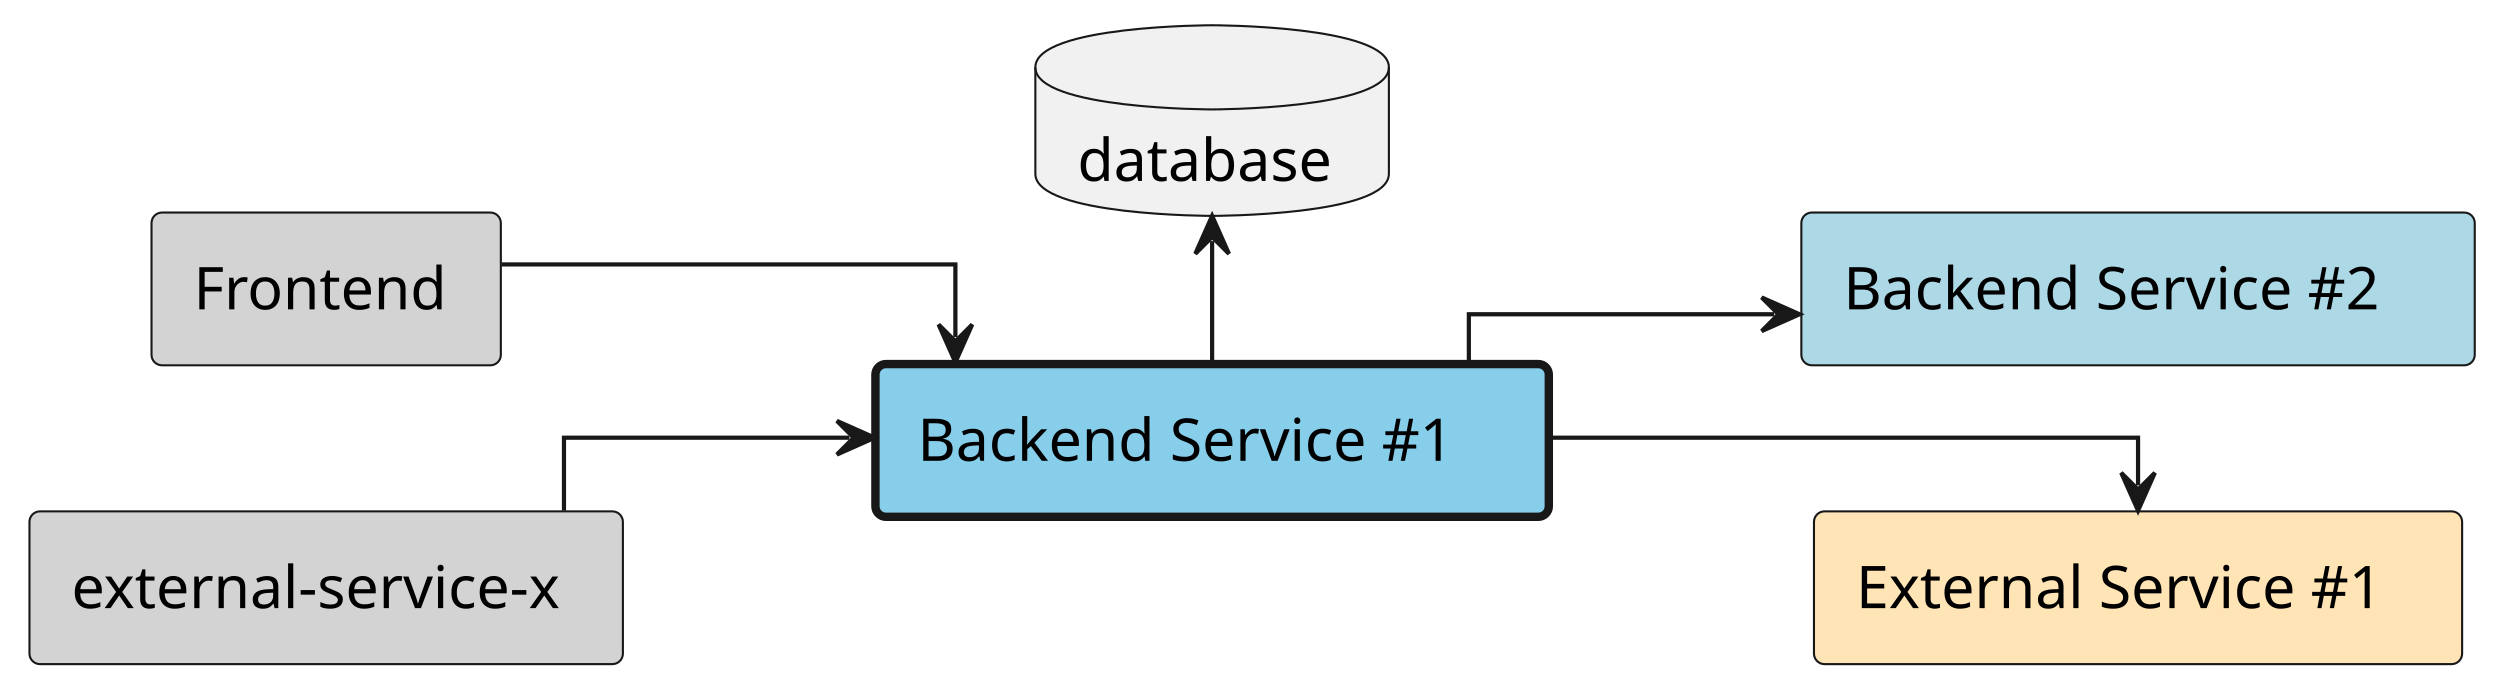
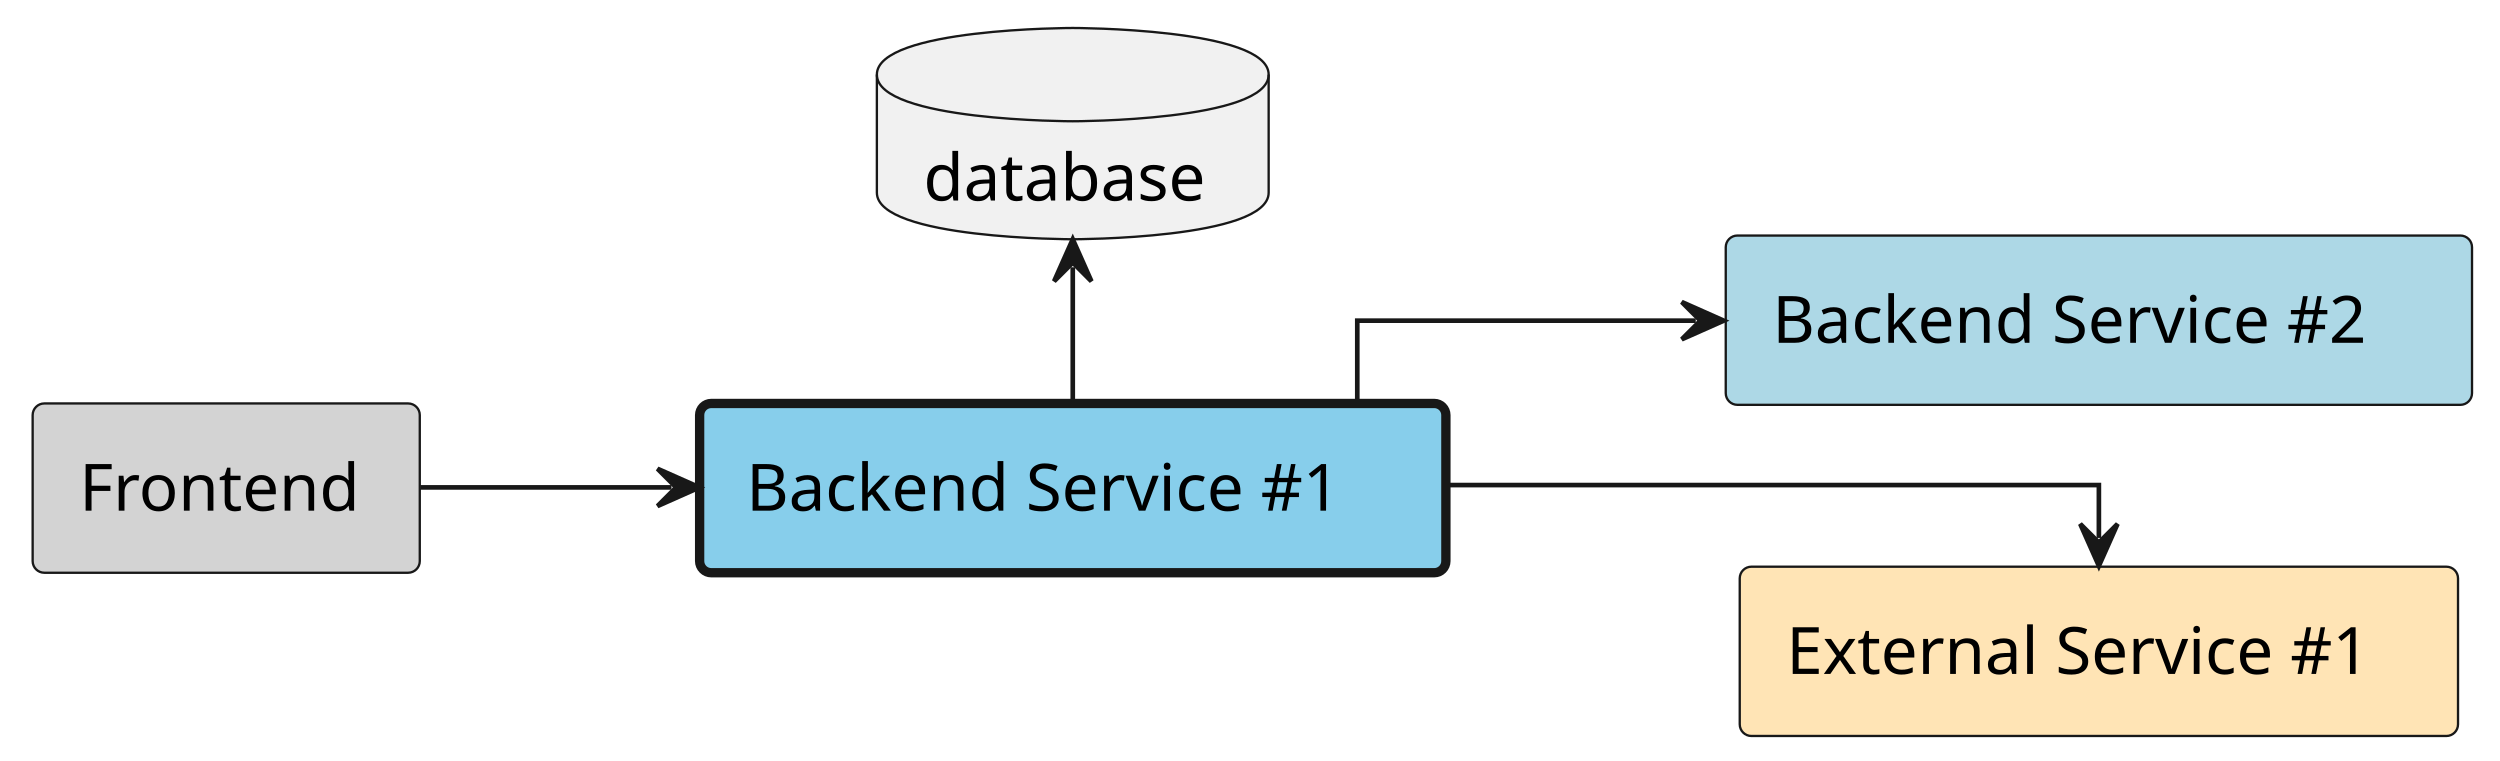
- <svg xmlns="http://www.w3.org/2000/svg" contentStyleType="text/css" height="163px" preserveAspectRatio="none" style="width:594px;height:163px;background:#FFFFFF;" version="1.1" viewBox="0 0 594 163" width="594px" zoomAndPan="magnify">
+ <svg xmlns="http://www.w3.org/2000/svg" contentStyleType="text/css" height="163px" preserveAspectRatio="none" style="width:536px;height:163px;background:#FFFFFF;" version="1.1" viewBox="0 0 536 163" width="536px" zoomAndPan="magnify">
  <defs />
  <g>
    <g id="elem_platform__application__frontend">
-       <rect fill="#D3D3D3" height="36.297" rx="2.5" ry="2.5" style="stroke:#181818;stroke-width:0.5;" width="83" x="36" y="50.5" />
-       <text fill="#000000" font-family="sans-serif" font-size="14" lengthAdjust="spacing" textLength="63" x="46" y="73.495">Frontend</text>
+       <rect fill="#D3D3D3" height="36.297" rx="2.5" ry="2.5" style="stroke:#181818;stroke-width:0.5;" width="83" x="7" y="86.5" />
+       <text fill="#000000" font-family="sans-serif" font-size="14" lengthAdjust="spacing" textLength="63" x="17" y="109.495">Frontend</text>
    </g>
    <g id="elem_platform__application__backend_service_1">
-       <rect fill="#87CEEB" height="36.297" rx="2.5" ry="2.5" style="stroke:#181818;stroke-width:2.0;" width="160" x="208" y="86.5" />
-       <text fill="#000000" font-family="sans-serif" font-size="14" lengthAdjust="spacing" textLength="140" x="218" y="109.495">Backend Service #1</text>
+       <rect fill="#87CEEB" height="36.297" rx="2.5" ry="2.5" style="stroke:#181818;stroke-width:2.0;" width="160" x="150" y="86.5" />
+       <text fill="#000000" font-family="sans-serif" font-size="14" lengthAdjust="spacing" textLength="140" x="160" y="109.495">Backend Service #1</text>
    </g>
    <g id="elem_platform__application__backend_service_2">
-       <rect fill="#ADD8E6" height="36.297" rx="2.5" ry="2.5" style="stroke:#181818;stroke-width:0.5;" width="160" x="428" y="50.5" />
-       <text fill="#000000" font-family="sans-serif" font-size="14" lengthAdjust="spacing" textLength="140" x="438" y="73.495">Backend Service #2</text>
+       <rect fill="#ADD8E6" height="36.297" rx="2.5" ry="2.5" style="stroke:#181818;stroke-width:0.5;" width="160" x="370" y="50.5" />
+       <text fill="#000000" font-family="sans-serif" font-size="14" lengthAdjust="spacing" textLength="140" x="380" y="73.495">Backend Service #2</text>
    </g>
    <g id="elem_platform__application__backend_service_1_database">
-       <path d="M246,16 C246,6 288,6 288,6 C288,6 330,6 330,16 L330,41.297 C330,51.297 288,51.297 288,51.297 C288,51.297 246,51.297 246,41.297 L246,16 " fill="#F1F1F1" style="stroke:#181818;stroke-width:0.5;" />
-       <path d="M246,16 C246,26 288,26 288,26 C288,26 330,26 330,16 " fill="none" style="stroke:#181818;stroke-width:0.5;" />
-       <text fill="#000000" font-family="sans-serif" font-size="14" lengthAdjust="spacing" textLength="64" x="256" y="42.995">database</text>
-     </g>
-     <g id="elem_external_service_x">
-       <rect fill="#D3D3D3" height="36.297" rx="2.5" ry="2.5" style="stroke:#181818;stroke-width:0.5;" width="141" x="7" y="121.5" />
-       <text fill="#000000" font-family="sans-serif" font-size="14" lengthAdjust="spacing" textLength="121" x="17" y="144.495">external-service-x</text>
+       <path d="M188,16 C188,6 230,6 230,6 C230,6 272,6 272,16 L272,41.297 C272,51.297 230,51.297 230,51.297 C230,51.297 188,51.297 188,41.297 L188,16 " fill="#F1F1F1" style="stroke:#181818;stroke-width:0.5;" />
+       <path d="M188,16 C188,26 230,26 230,26 C230,26 272,26 272,16 " fill="none" style="stroke:#181818;stroke-width:0.5;" />
+       <text fill="#000000" font-family="sans-serif" font-size="14" lengthAdjust="spacing" textLength="64" x="198" y="42.995">database</text>
    </g>
    <g id="elem_platform__external_service_1">
-       <rect fill="#FFE4B5" height="36.297" rx="2.5" ry="2.5" style="stroke:#181818;stroke-width:0.5;" width="154" x="431" y="121.5" />
-       <text fill="#000000" font-family="sans-serif" font-size="14" lengthAdjust="spacing" textLength="134" x="441" y="144.495">External Service #1</text>
+       <rect fill="#FFE4B5" height="36.297" rx="2.5" ry="2.5" style="stroke:#181818;stroke-width:0.5;" width="154" x="373" y="121.5" />
+       <text fill="#000000" font-family="sans-serif" font-size="14" lengthAdjust="spacing" textLength="134" x="383" y="144.495">External Service #1</text>
    </g>
    <g id="link_platform__application__frontend_platform__application__backend_service_1">
-       <path d="M119.14,62.83 C163.38,62.83 227,62.83 227,62.83 C227,62.83 227,68.94 227,80.1 " fill="none" id="platform__application__frontend-to-platform__application__backend_service_1" style="stroke:#181818;stroke-width:1.0;" />
-       <polygon fill="#181818" points="227,86.1,231,77.1,227,81.1,223,77.1,227,86.1" style="stroke:#181818;stroke-width:1.0;" />
-     </g>
-     <g id="link_external_service_x_platform__application__backend_service_1">
-       <path d="M134,121.33 C134,112.6 134,104 134,104 C134,104 164.42,104 201.84,104 " fill="none" id="external_service_x-to-platform__application__backend_service_1" style="stroke:#181818;stroke-width:1.0;" />
-       <polygon fill="#181818" points="207.84,104,198.84,100,202.84,104,198.84,108,207.84,104" style="stroke:#181818;stroke-width:1.0;" />
+       <path d="M90.14,104.5 C107.93,104.5 123.33,104.5 143.97,104.5 " fill="none" id="platform__application__frontend-to-platform__application__backend_service_1" style="stroke:#181818;stroke-width:1.0;" />
+       <polygon fill="#181818" points="149.97,104.5,140.97,100.5,144.97,104.5,140.97,108.5,149.97,104.5" style="stroke:#181818;stroke-width:1.0;" />
    </g>
    <g id="link_platform__application__backend_service_1_platform__application__backend_service_2">
-       <path d="M349,86.46 C349,80.17 349,74.67 349,74.67 C349,74.67 382.13,74.67 421.57,74.67 " fill="none" id="platform__application__backend_service_1-to-platform__application__backend_service_2" style="stroke:#181818;stroke-width:1.0;" />
-       <polygon fill="#181818" points="427.57,74.67,418.57,70.67,422.57,74.67,418.57,78.67,427.57,74.67" style="stroke:#181818;stroke-width:1.0;" />
+       <path d="M291,86.21 C291,77.41 291,68.75 291,68.75 C291,68.75 324.13,68.75 363.57,68.75 " fill="none" id="platform__application__backend_service_1-to-platform__application__backend_service_2" style="stroke:#181818;stroke-width:1.0;" />
+       <polygon fill="#181818" points="369.57,68.75,360.57,64.75,364.57,68.75,360.57,72.75,369.57,68.75" style="stroke:#181818;stroke-width:1.0;" />
    </g>
    <g id="link_platform__application__backend_service_1_database_platform__application__backend_service_1">
-       <path d="M288,57.3 C288,68.5 288,75.8 288,86.3 " fill="none" id="platform__application__backend_service_1_database-backto-platform__application__backend_service_1" style="stroke:#181818;stroke-width:1.0;" />
-       <polygon fill="#181818" points="288,51.3,284,60.3,288,56.3,292,60.3,288,51.3" style="stroke:#181818;stroke-width:1.0;" />
+       <path d="M230,57.3 C230,68.5 230,75.8 230,86.3 " fill="none" id="platform__application__backend_service_1_database-backto-platform__application__backend_service_1" style="stroke:#181818;stroke-width:1.0;" />
+       <polygon fill="#181818" points="230,51.3,226,60.3,230,56.3,234,60.3,230,51.3" style="stroke:#181818;stroke-width:1.0;" />
    </g>
    <g id="link_platform__application__backend_service_1_platform__external_service_1">
-       <path d="M368.05,104 C430.95,104 508,104 508,104 C508,104 508,106.6 508,115.33 " fill="none" id="platform__application__backend_service_1-to-platform__external_service_1" style="stroke:#181818;stroke-width:1.0;" />
-       <polygon fill="#181818" points="508,121.33,512,112.33,508,116.33,504,112.33,508,121.33" style="stroke:#181818;stroke-width:1.0;" />
+       <path d="M310.05,104 C372.95,104 450,104 450,104 C450,104 450,106.6 450,115.33 " fill="none" id="platform__application__backend_service_1-to-platform__external_service_1" style="stroke:#181818;stroke-width:1.0;" />
+       <polygon fill="#181818" points="450,121.33,454,112.33,450,116.33,446,112.33,450,121.33" style="stroke:#181818;stroke-width:1.0;" />
    </g>
  </g>
</svg>
